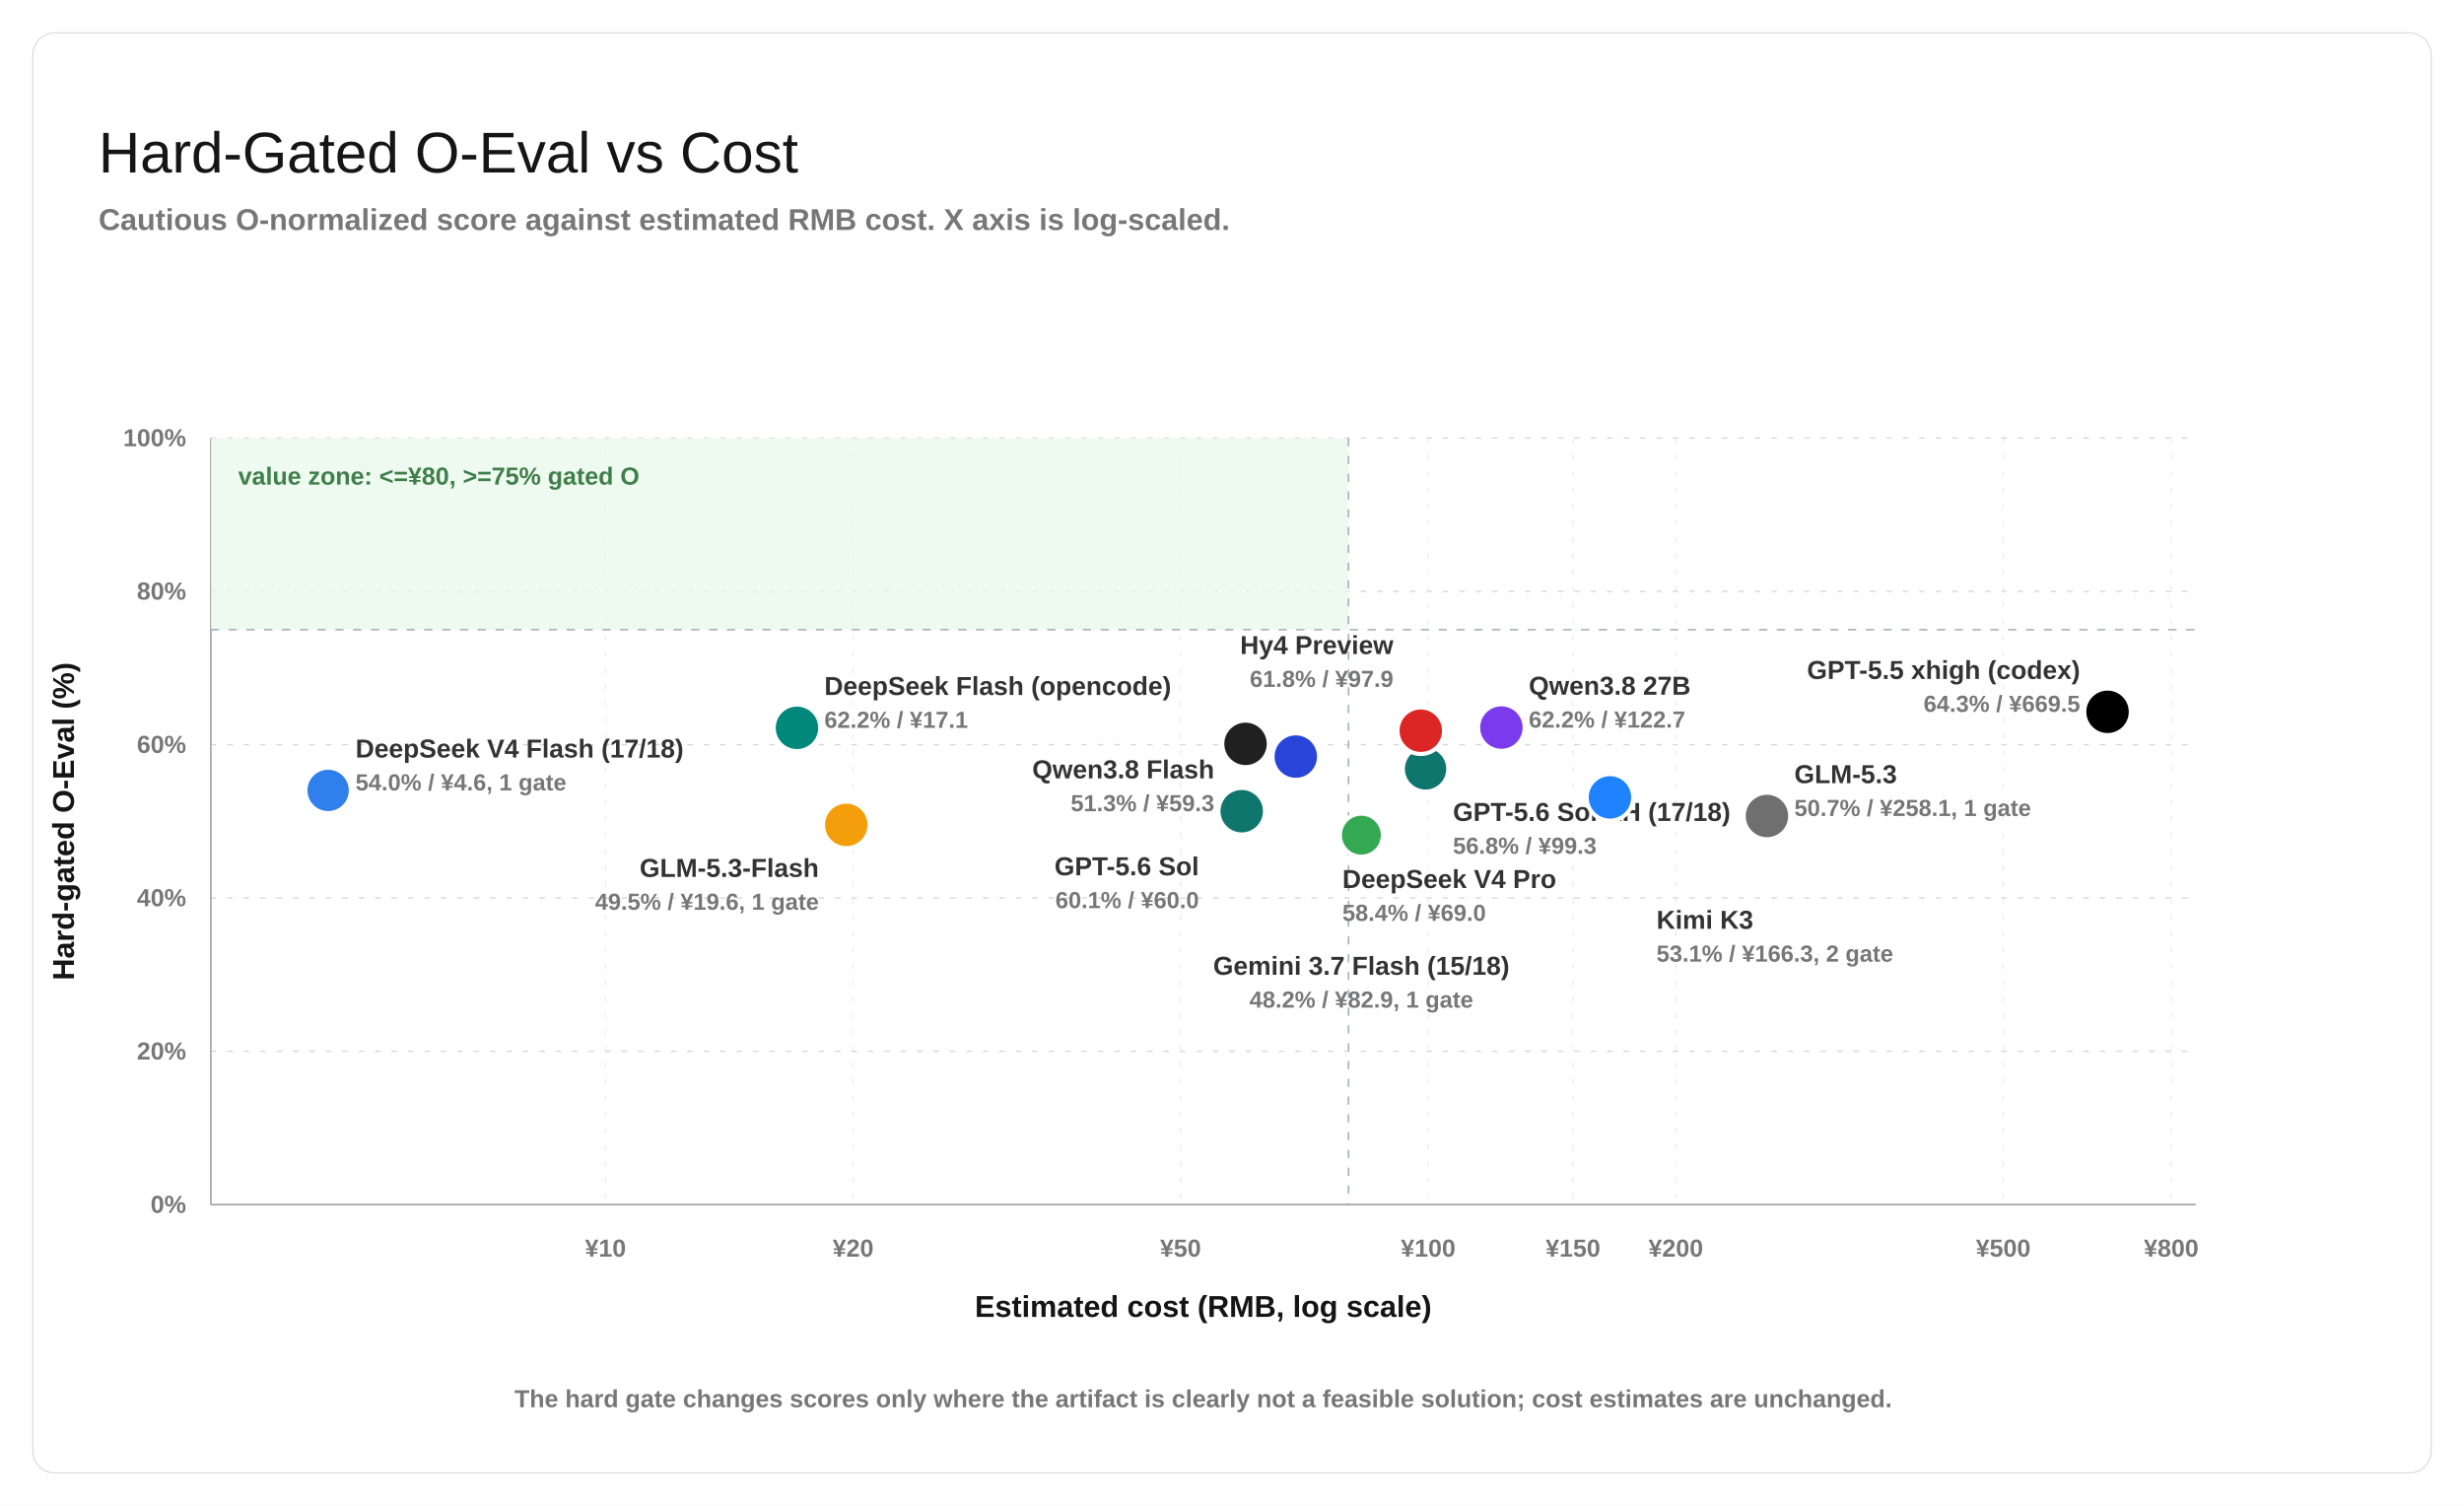
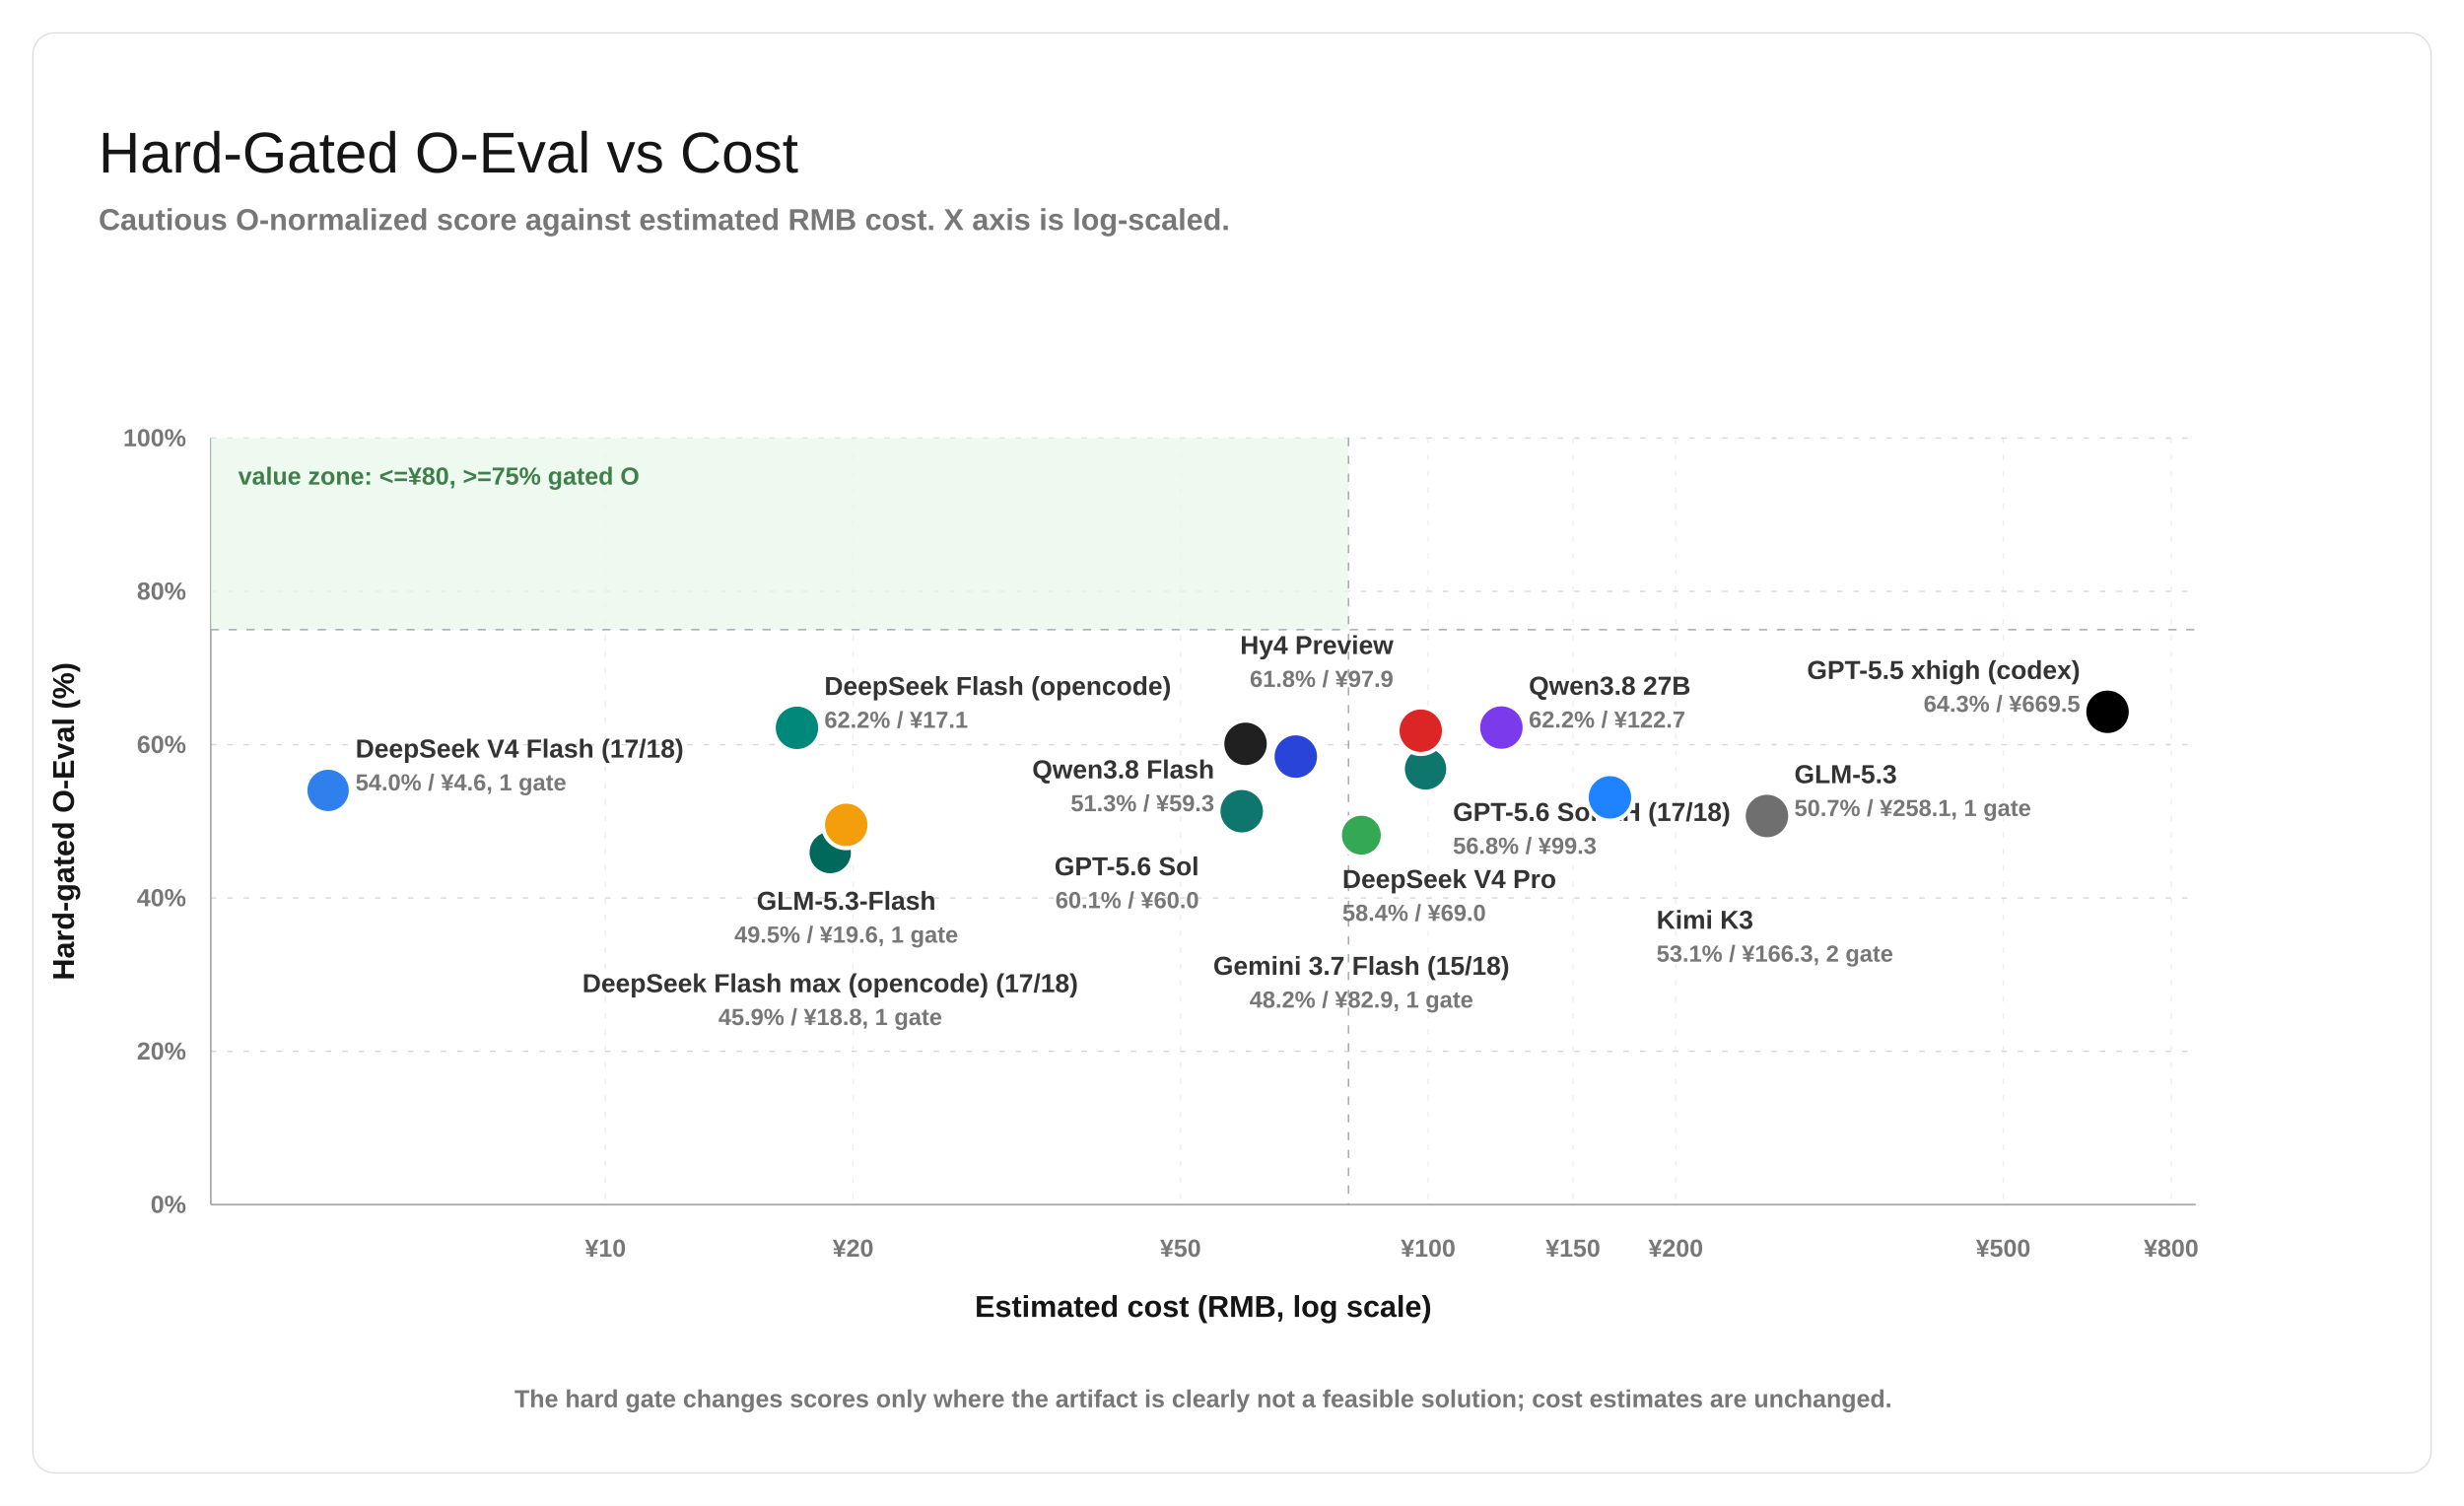
<svg xmlns="http://www.w3.org/2000/svg" width="1800" height="1100" viewBox="0 0 1800 1100" role="img">
  <style>
      .title { font-family: Georgia, Times, serif; font-size: 42px; font-weight: 500; fill: #050505; }
      .subtitle { font-family: Arial, Helvetica, sans-serif; font-size: 22px; fill: #777777; font-weight: 650; }
      .axis { font-family: Arial, Helvetica, sans-serif; font-size: 18px; fill: #777777; font-weight: 650; }
      .axis-title { font-family: Arial, Helvetica, sans-serif; font-size: 22px; fill: #111111; font-weight: 720; }
      .label { font-family: Arial, Helvetica, sans-serif; font-size: 19px; fill: #151515; font-weight: 700; }
      .small { font-family: Arial, Helvetica, sans-serif; font-size: 18px; fill: #777777; font-weight: 650; }
    </style>
  <rect width="1800" height="1100" fill="#ffffff" />
  <rect x="24.0" y="24.0" width="1752.0" height="1052.0" fill="#ffffff" rx="16.0" stroke="#dedede" />
  <text x="72.0" y="126.0" text-anchor="start" font-family="Arial, Helvetica, sans-serif" font-size="42" font-weight="500" fill="#151515">Hard-Gated O-Eval vs Cost</text>
  <text x="72.0" y="168.0" text-anchor="start" font-family="Arial, Helvetica, sans-serif" font-size="22" font-weight="650" fill="#777777">Cautious O-normalized score against estimated RMB cost. X axis is log-scaled.</text>
  <line x1="442.3" y1="320.0" x2="442.3" y2="880.0" stroke="#eeeeee" stroke-width="1.0" stroke-dasharray="4 8" />
  <text x="442.3" y="918.0" text-anchor="middle" font-family="Arial, Helvetica, sans-serif" font-size="18" font-weight="600" fill="#777777">¥10</text>
  <line x1="623.2" y1="320.0" x2="623.2" y2="880.0" stroke="#eeeeee" stroke-width="1.0" stroke-dasharray="4 8" />
  <text x="623.2" y="918.0" text-anchor="middle" font-family="Arial, Helvetica, sans-serif" font-size="18" font-weight="600" fill="#777777">¥20</text>
  <line x1="862.4" y1="320.0" x2="862.4" y2="880.0" stroke="#eeeeee" stroke-width="1.0" stroke-dasharray="4 8" />
  <text x="862.4" y="918.0" text-anchor="middle" font-family="Arial, Helvetica, sans-serif" font-size="18" font-weight="600" fill="#777777">¥50</text>
  <line x1="1043.3" y1="320.0" x2="1043.3" y2="880.0" stroke="#eeeeee" stroke-width="1.0" stroke-dasharray="4 8" />
  <text x="1043.3" y="918.0" text-anchor="middle" font-family="Arial, Helvetica, sans-serif" font-size="18" font-weight="600" fill="#777777">¥100</text>
  <line x1="1149.1" y1="320.0" x2="1149.1" y2="880.0" stroke="#eeeeee" stroke-width="1.0" stroke-dasharray="4 8" />
  <text x="1149.1" y="918.0" text-anchor="middle" font-family="Arial, Helvetica, sans-serif" font-size="18" font-weight="600" fill="#777777">¥150</text>
  <line x1="1224.2" y1="320.0" x2="1224.2" y2="880.0" stroke="#eeeeee" stroke-width="1.0" stroke-dasharray="4 8" />
  <text x="1224.2" y="918.0" text-anchor="middle" font-family="Arial, Helvetica, sans-serif" font-size="18" font-weight="600" fill="#777777">¥200</text>
  <line x1="1463.4" y1="320.0" x2="1463.4" y2="880.0" stroke="#eeeeee" stroke-width="1.0" stroke-dasharray="4 8" />
  <text x="1463.4" y="918.0" text-anchor="middle" font-family="Arial, Helvetica, sans-serif" font-size="18" font-weight="600" fill="#777777">¥500</text>
  <line x1="1586.1" y1="320.0" x2="1586.1" y2="880.0" stroke="#eeeeee" stroke-width="1.0" stroke-dasharray="4 8" />
  <text x="1586.1" y="918.0" text-anchor="middle" font-family="Arial, Helvetica, sans-serif" font-size="18" font-weight="600" fill="#777777">¥800</text>
  <line x1="154.0" y1="880.0" x2="1604.0" y2="880.0" stroke="#d7d7d7" stroke-width="1.0" />
  <text x="136.0" y="886.0" text-anchor="end" font-family="Arial, Helvetica, sans-serif" font-size="18" font-weight="600" fill="#777777">0%</text>
  <line x1="154.0" y1="768.0" x2="1604.0" y2="768.0" stroke="#d7d7d7" stroke-width="1.0" stroke-dasharray="4 8" />
  <text x="136.0" y="774.0" text-anchor="end" font-family="Arial, Helvetica, sans-serif" font-size="18" font-weight="600" fill="#777777">20%</text>
  <line x1="154.0" y1="656.0" x2="1604.0" y2="656.0" stroke="#d7d7d7" stroke-width="1.0" stroke-dasharray="4 8" />
  <text x="136.0" y="662.0" text-anchor="end" font-family="Arial, Helvetica, sans-serif" font-size="18" font-weight="600" fill="#777777">40%</text>
  <line x1="154.0" y1="544.0" x2="1604.0" y2="544.0" stroke="#d7d7d7" stroke-width="1.0" stroke-dasharray="4 8" />
  <text x="136.0" y="550.0" text-anchor="end" font-family="Arial, Helvetica, sans-serif" font-size="18" font-weight="600" fill="#777777">60%</text>
  <line x1="154.0" y1="432.0" x2="1604.0" y2="432.0" stroke="#d7d7d7" stroke-width="1.0" stroke-dasharray="4 8" />
  <text x="136.0" y="438.0" text-anchor="end" font-family="Arial, Helvetica, sans-serif" font-size="18" font-weight="600" fill="#777777">80%</text>
  <line x1="154.0" y1="320.0" x2="1604.0" y2="320.0" stroke="#d7d7d7" stroke-width="1.0" stroke-dasharray="4 8" />
  <text x="136.0" y="326.0" text-anchor="end" font-family="Arial, Helvetica, sans-serif" font-size="18" font-weight="600" fill="#777777">100%</text>
  <line x1="154.0" y1="880.0" x2="1604.0" y2="880.0" stroke="#aaaaaa" stroke-width="1.3" />
  <line x1="154.0" y1="320.0" x2="154.0" y2="880.0" stroke="#aaaaaa" stroke-width="1.3" />
  <text x="879.0" y="962.0" text-anchor="middle" font-family="Arial, Helvetica, sans-serif" font-size="22" font-weight="720" fill="#151515">Estimated cost (RMB, log scale)</text>
  <text x="54.0" y="600.0" text-anchor="middle" font-family="Arial, Helvetica, sans-serif" font-size="22" font-weight="720" fill="#151515" transform="rotate(-90 54.0 600.0)">Hard-gated O-Eval (%)</text>
  <rect x="154.0" y="320.0" width="831.1" height="140.0" fill="#e8f7eb" opacity="0.750" />
  <text x="174.0" y="354.0" text-anchor="start" font-family="Arial, Helvetica, sans-serif" font-size="18" font-weight="600" fill="#3f7f4a">value zone: &lt;=¥80, &gt;=75% gated O</text>
  <line x1="985.1" y1="320.0" x2="985.1" y2="880.0" stroke="#9ca3af" stroke-width="1.0" stroke-dasharray="6 7" />
  <line x1="154.0" y1="460.0" x2="1604.0" y2="460.0" stroke="#9ca3af" stroke-width="1.0" stroke-dasharray="6 7" />
  <circle cx="239.7" cy="577.4" r="16.6" fill="#2f80ed" stroke="#ffffff" stroke-width="3" />
  <text x="259.7" y="553.4" text-anchor="start" font-family="Arial, Helvetica, sans-serif" font-size="19" font-weight="700" fill="#333333">DeepSeek V4 Flash (17/18)</text>
  <text x="259.7" y="577.4" text-anchor="start" font-family="Arial, Helvetica, sans-serif" font-size="17" font-weight="650" fill="#777777">54.0% / ¥4.6, 1 gate</text>
  <circle cx="582.2" cy="531.7" r="17.0" fill="#00897b" stroke="#ffffff" stroke-width="3" />
  <text x="602.2" y="507.7" text-anchor="start" font-family="Arial, Helvetica, sans-serif" font-size="19" font-weight="700" fill="#333333">DeepSeek Flash (opencode)</text>
  <text x="602.2" y="531.7" text-anchor="start" font-family="Arial, Helvetica, sans-serif" font-size="17" font-weight="650" fill="#777777">62.2% / ¥17.1</text>
+   <circle cx="606.5" cy="622.8" r="16.6" fill="#00695c" stroke="#ffffff" stroke-width="3" />
+   <text x="606.5" y="724.8" text-anchor="middle" font-family="Arial, Helvetica, sans-serif" font-size="19" font-weight="700" fill="#333333">DeepSeek Flash max (opencode) (17/18)</text>
+   <text x="606.5" y="748.8" text-anchor="middle" font-family="Arial, Helvetica, sans-serif" font-size="17" font-weight="650" fill="#777777">45.9% / ¥18.8, 1 gate</text>
  <circle cx="1539.6" cy="520.0" r="17.0" fill="#000000" stroke="#ffffff" stroke-width="3" />
  <text x="1519.6" y="496.0" text-anchor="end" font-family="Arial, Helvetica, sans-serif" font-size="19" font-weight="700" fill="#333333">GPT-5.5 xhigh (codex)</text>
  <text x="1519.6" y="520.0" text-anchor="end" font-family="Arial, Helvetica, sans-serif" font-size="17" font-weight="650" fill="#777777">64.3% / ¥669.5</text>
  <circle cx="946.6" cy="552.7" r="17.0" fill="#2945d9" stroke="#ffffff" stroke-width="3" />
  <text x="980.6" y="648.7" text-anchor="start" font-family="Arial, Helvetica, sans-serif" font-size="19" font-weight="700" fill="#333333">DeepSeek V4 Pro</text>
  <text x="980.6" y="672.7" text-anchor="start" font-family="Arial, Helvetica, sans-serif" font-size="17" font-weight="650" fill="#777777">58.4% / ¥69.0</text>
  <circle cx="1290.8" cy="596.1" r="17.0" fill="#6f6f6f" stroke="#ffffff" stroke-width="3" />
  <text x="1310.8" y="572.1" text-anchor="start" font-family="Arial, Helvetica, sans-serif" font-size="19" font-weight="700" fill="#333333">GLM-5.3</text>
  <text x="1310.8" y="596.1" text-anchor="start" font-family="Arial, Helvetica, sans-serif" font-size="17" font-weight="650" fill="#777777">50.7% / ¥258.1, 1 gate</text>
  <circle cx="909.9" cy="543.4" r="17.0" fill="#202020" stroke="#ffffff" stroke-width="3" />
  <text x="875.9" y="639.4" text-anchor="end" font-family="Arial, Helvetica, sans-serif" font-size="19" font-weight="700" fill="#333333">GPT-5.6 Sol</text>
  <text x="875.9" y="663.4" text-anchor="end" font-family="Arial, Helvetica, sans-serif" font-size="17" font-weight="650" fill="#777777">60.1% / ¥60.0</text>
  <circle cx="1041.4" cy="561.7" r="16.6" fill="#0f766e" stroke="#ffffff" stroke-width="3" />
  <text x="1061.4" y="599.7" text-anchor="start" font-family="Arial, Helvetica, sans-serif" font-size="19" font-weight="700" fill="#333333">GPT-5.6 Sol XH (17/18)</text>
  <text x="1061.4" y="623.7" text-anchor="start" font-family="Arial, Helvetica, sans-serif" font-size="17" font-weight="650" fill="#777777">56.8% / ¥99.3</text>
  <circle cx="1176.1" cy="582.5" r="17.0" fill="#1f83ff" stroke="#ffffff" stroke-width="3" />
  <text x="1210.1" y="678.5" text-anchor="start" font-family="Arial, Helvetica, sans-serif" font-size="19" font-weight="700" fill="#333333">Kimi K3</text>
  <text x="1210.1" y="702.5" text-anchor="start" font-family="Arial, Helvetica, sans-serif" font-size="17" font-weight="650" fill="#777777">53.1% / ¥166.3, 2 gate</text>
  <circle cx="994.5" cy="610.1" r="15.7" fill="#34a853" stroke="#ffffff" stroke-width="3" />
  <text x="994.5" y="712.1" text-anchor="middle" font-family="Arial, Helvetica, sans-serif" font-size="19" font-weight="700" fill="#333333">Gemini 3.7 Flash (15/18)</text>
  <text x="994.5" y="736.1" text-anchor="middle" font-family="Arial, Helvetica, sans-serif" font-size="17" font-weight="650" fill="#777777">48.2% / ¥82.9, 1 gate</text>
  <circle cx="1096.8" cy="531.5" r="17.0" fill="#7c3aed" stroke="#ffffff" stroke-width="3" />
  <text x="1116.8" y="507.5" text-anchor="start" font-family="Arial, Helvetica, sans-serif" font-size="19" font-weight="700" fill="#333333">Qwen3.8 27B</text>
  <text x="1116.8" y="531.5" text-anchor="start" font-family="Arial, Helvetica, sans-serif" font-size="17" font-weight="650" fill="#777777">62.2% / ¥122.7</text>
  <circle cx="618.2" cy="602.6" r="17.0" fill="#f59e0b" stroke="#ffffff" stroke-width="3" />
-   <text x="598.2" y="640.6" text-anchor="end" font-family="Arial, Helvetica, sans-serif" font-size="19" font-weight="700" fill="#333333">GLM-5.3-Flash</text>
-   <text x="598.2" y="664.6" text-anchor="end" font-family="Arial, Helvetica, sans-serif" font-size="17" font-weight="650" fill="#777777">49.5% / ¥19.6, 1 gate</text>
+   <text x="618.2" y="664.6" text-anchor="middle" font-family="Arial, Helvetica, sans-serif" font-size="19" font-weight="700" fill="#333333">GLM-5.3-Flash</text>
+   <text x="618.2" y="688.6" text-anchor="middle" font-family="Arial, Helvetica, sans-serif" font-size="17" font-weight="650" fill="#777777">49.5% / ¥19.6, 1 gate</text>
  <circle cx="907.1" cy="592.6" r="17.0" fill="#0f766e" stroke="#ffffff" stroke-width="3" />
  <text x="887.1" y="568.6" text-anchor="end" font-family="Arial, Helvetica, sans-serif" font-size="19" font-weight="700" fill="#333333">Qwen3.8 Flash</text>
  <text x="887.1" y="592.6" text-anchor="end" font-family="Arial, Helvetica, sans-serif" font-size="17" font-weight="650" fill="#777777">51.3% / ¥59.3</text>
  <circle cx="1037.9" cy="533.8" r="17.0" fill="#dc2626" stroke="#ffffff" stroke-width="3" />
  <text x="1017.9" y="477.8" text-anchor="end" font-family="Arial, Helvetica, sans-serif" font-size="19" font-weight="700" fill="#333333">Hy4 Preview</text>
  <text x="1017.9" y="501.8" text-anchor="end" font-family="Arial, Helvetica, sans-serif" font-size="17" font-weight="650" fill="#777777">61.8% / ¥97.9</text>
  <text x="879.0" y="1028.0" text-anchor="middle" font-family="Arial, Helvetica, sans-serif" font-size="18" font-weight="600" fill="#777777">The hard gate changes scores only where the artifact is clearly not a feasible solution; cost estimates are unchanged.</text>
</svg>
